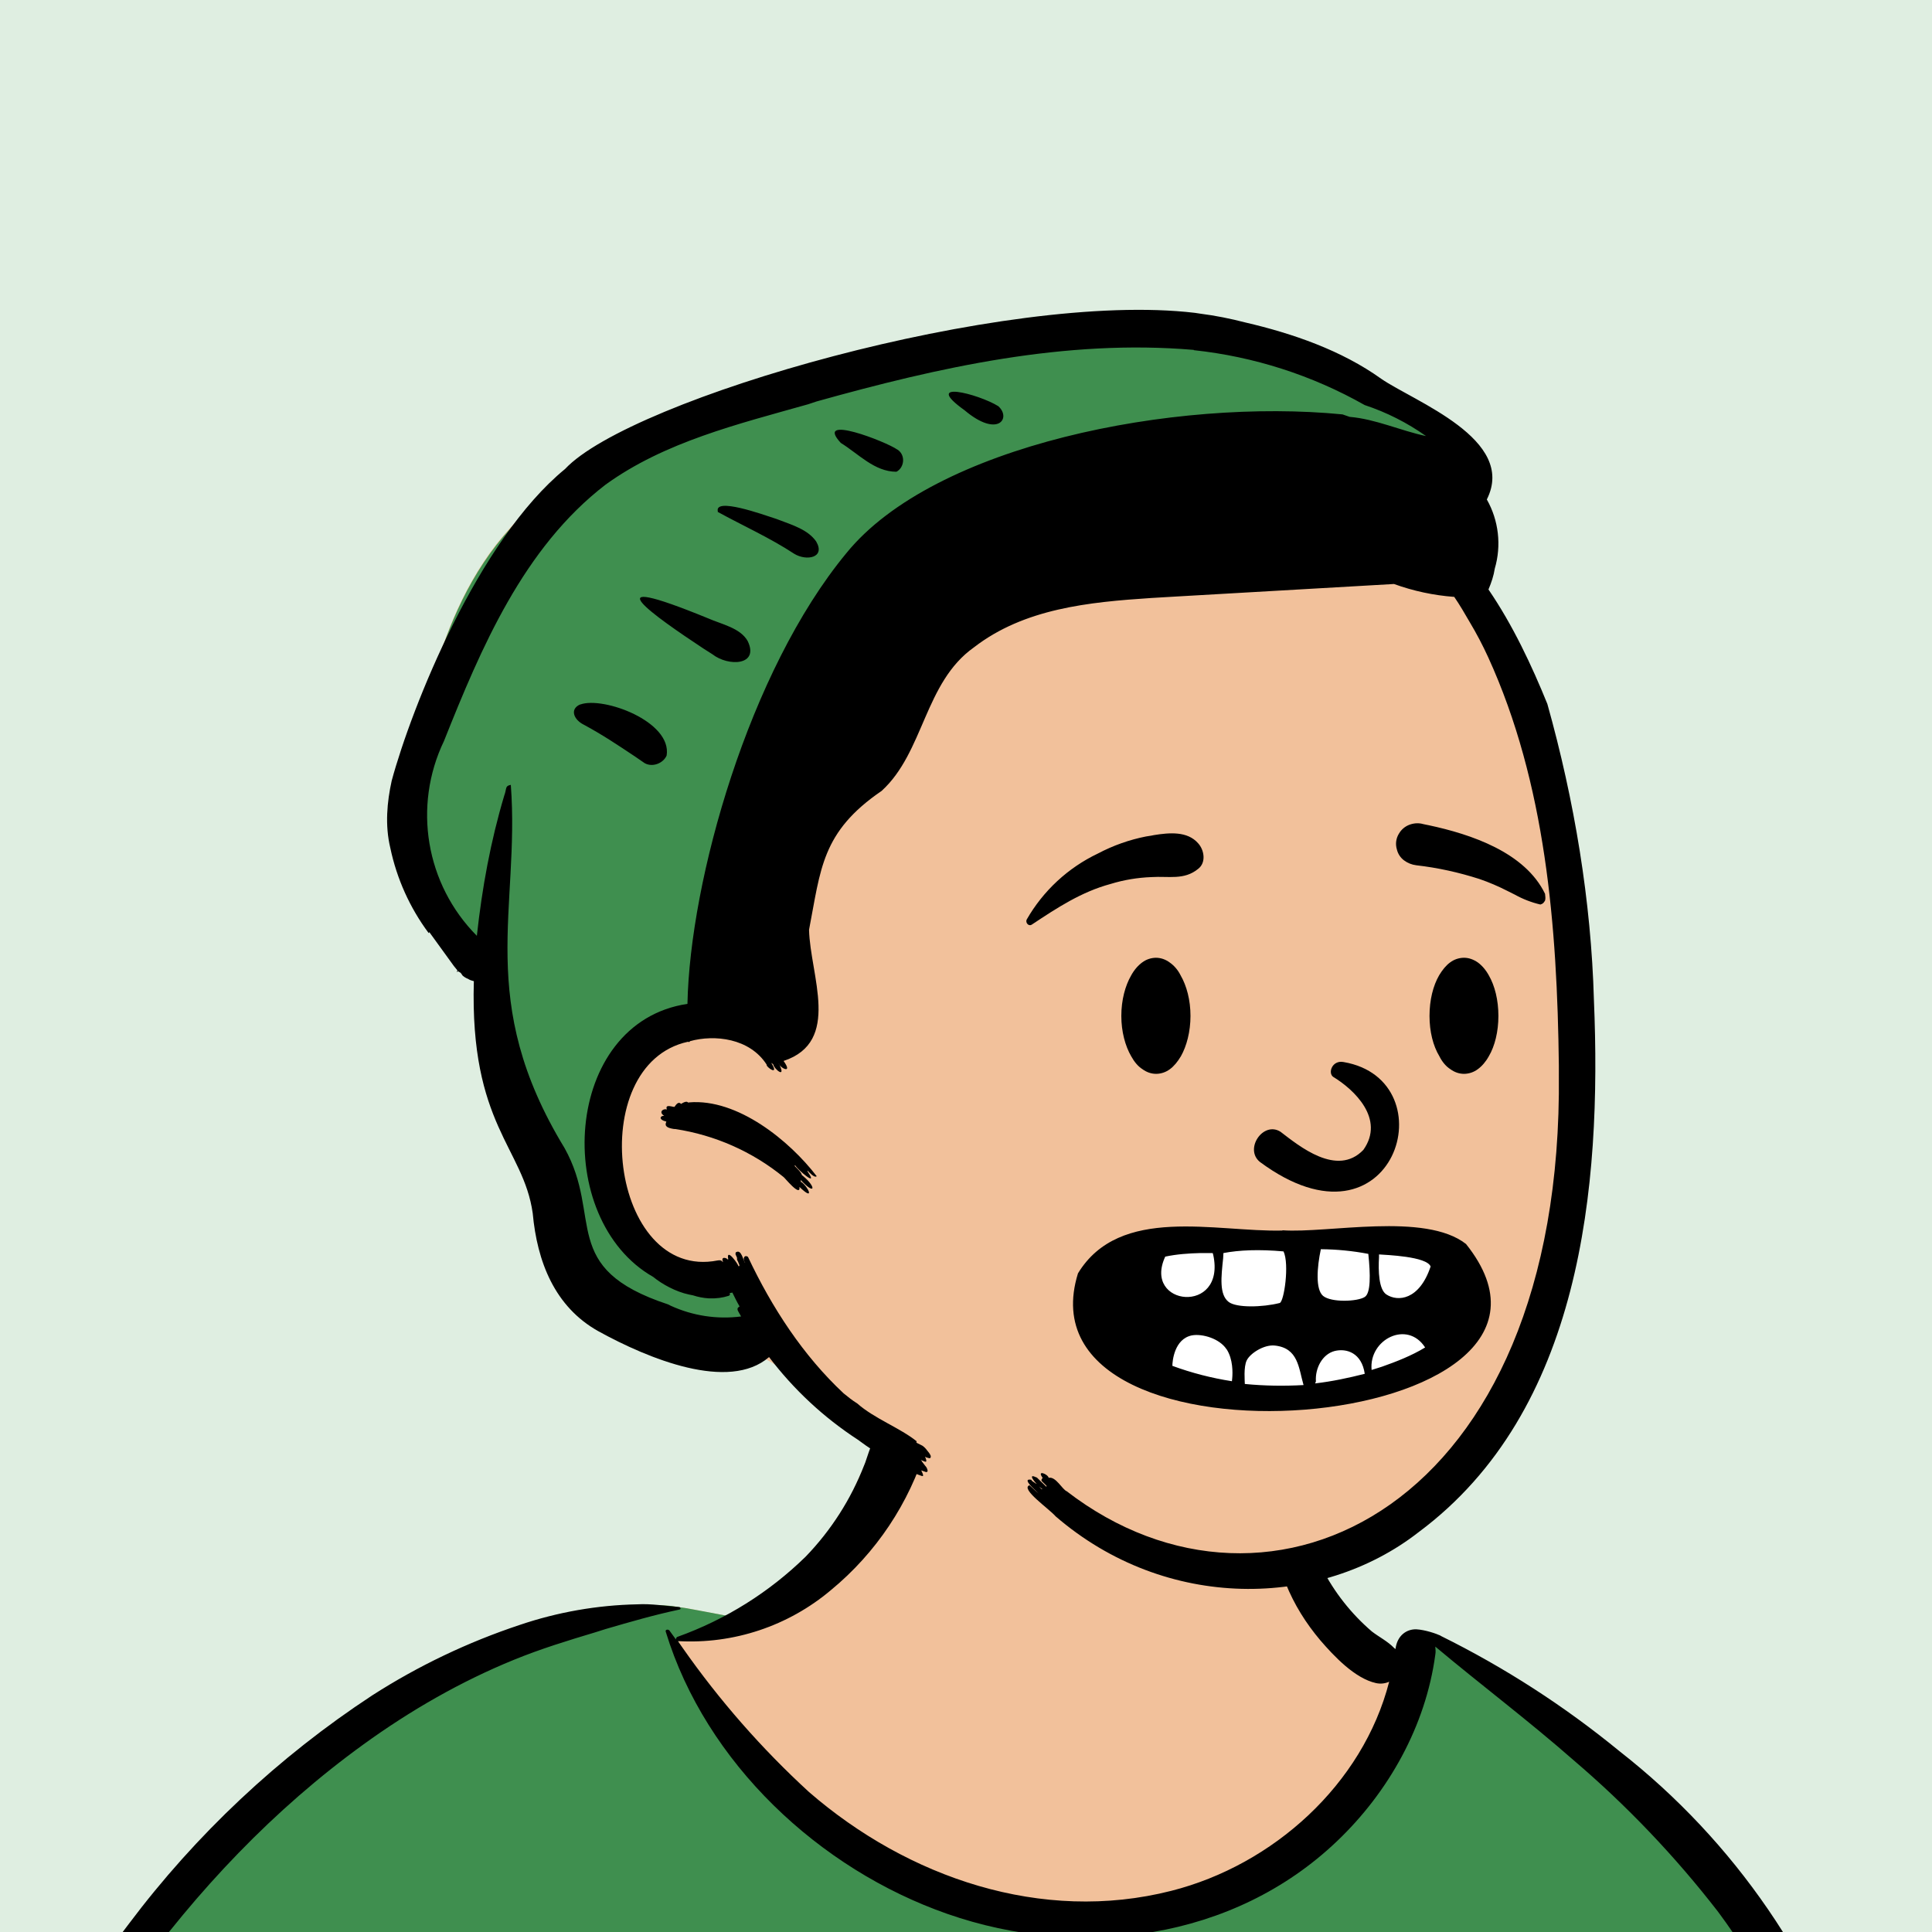
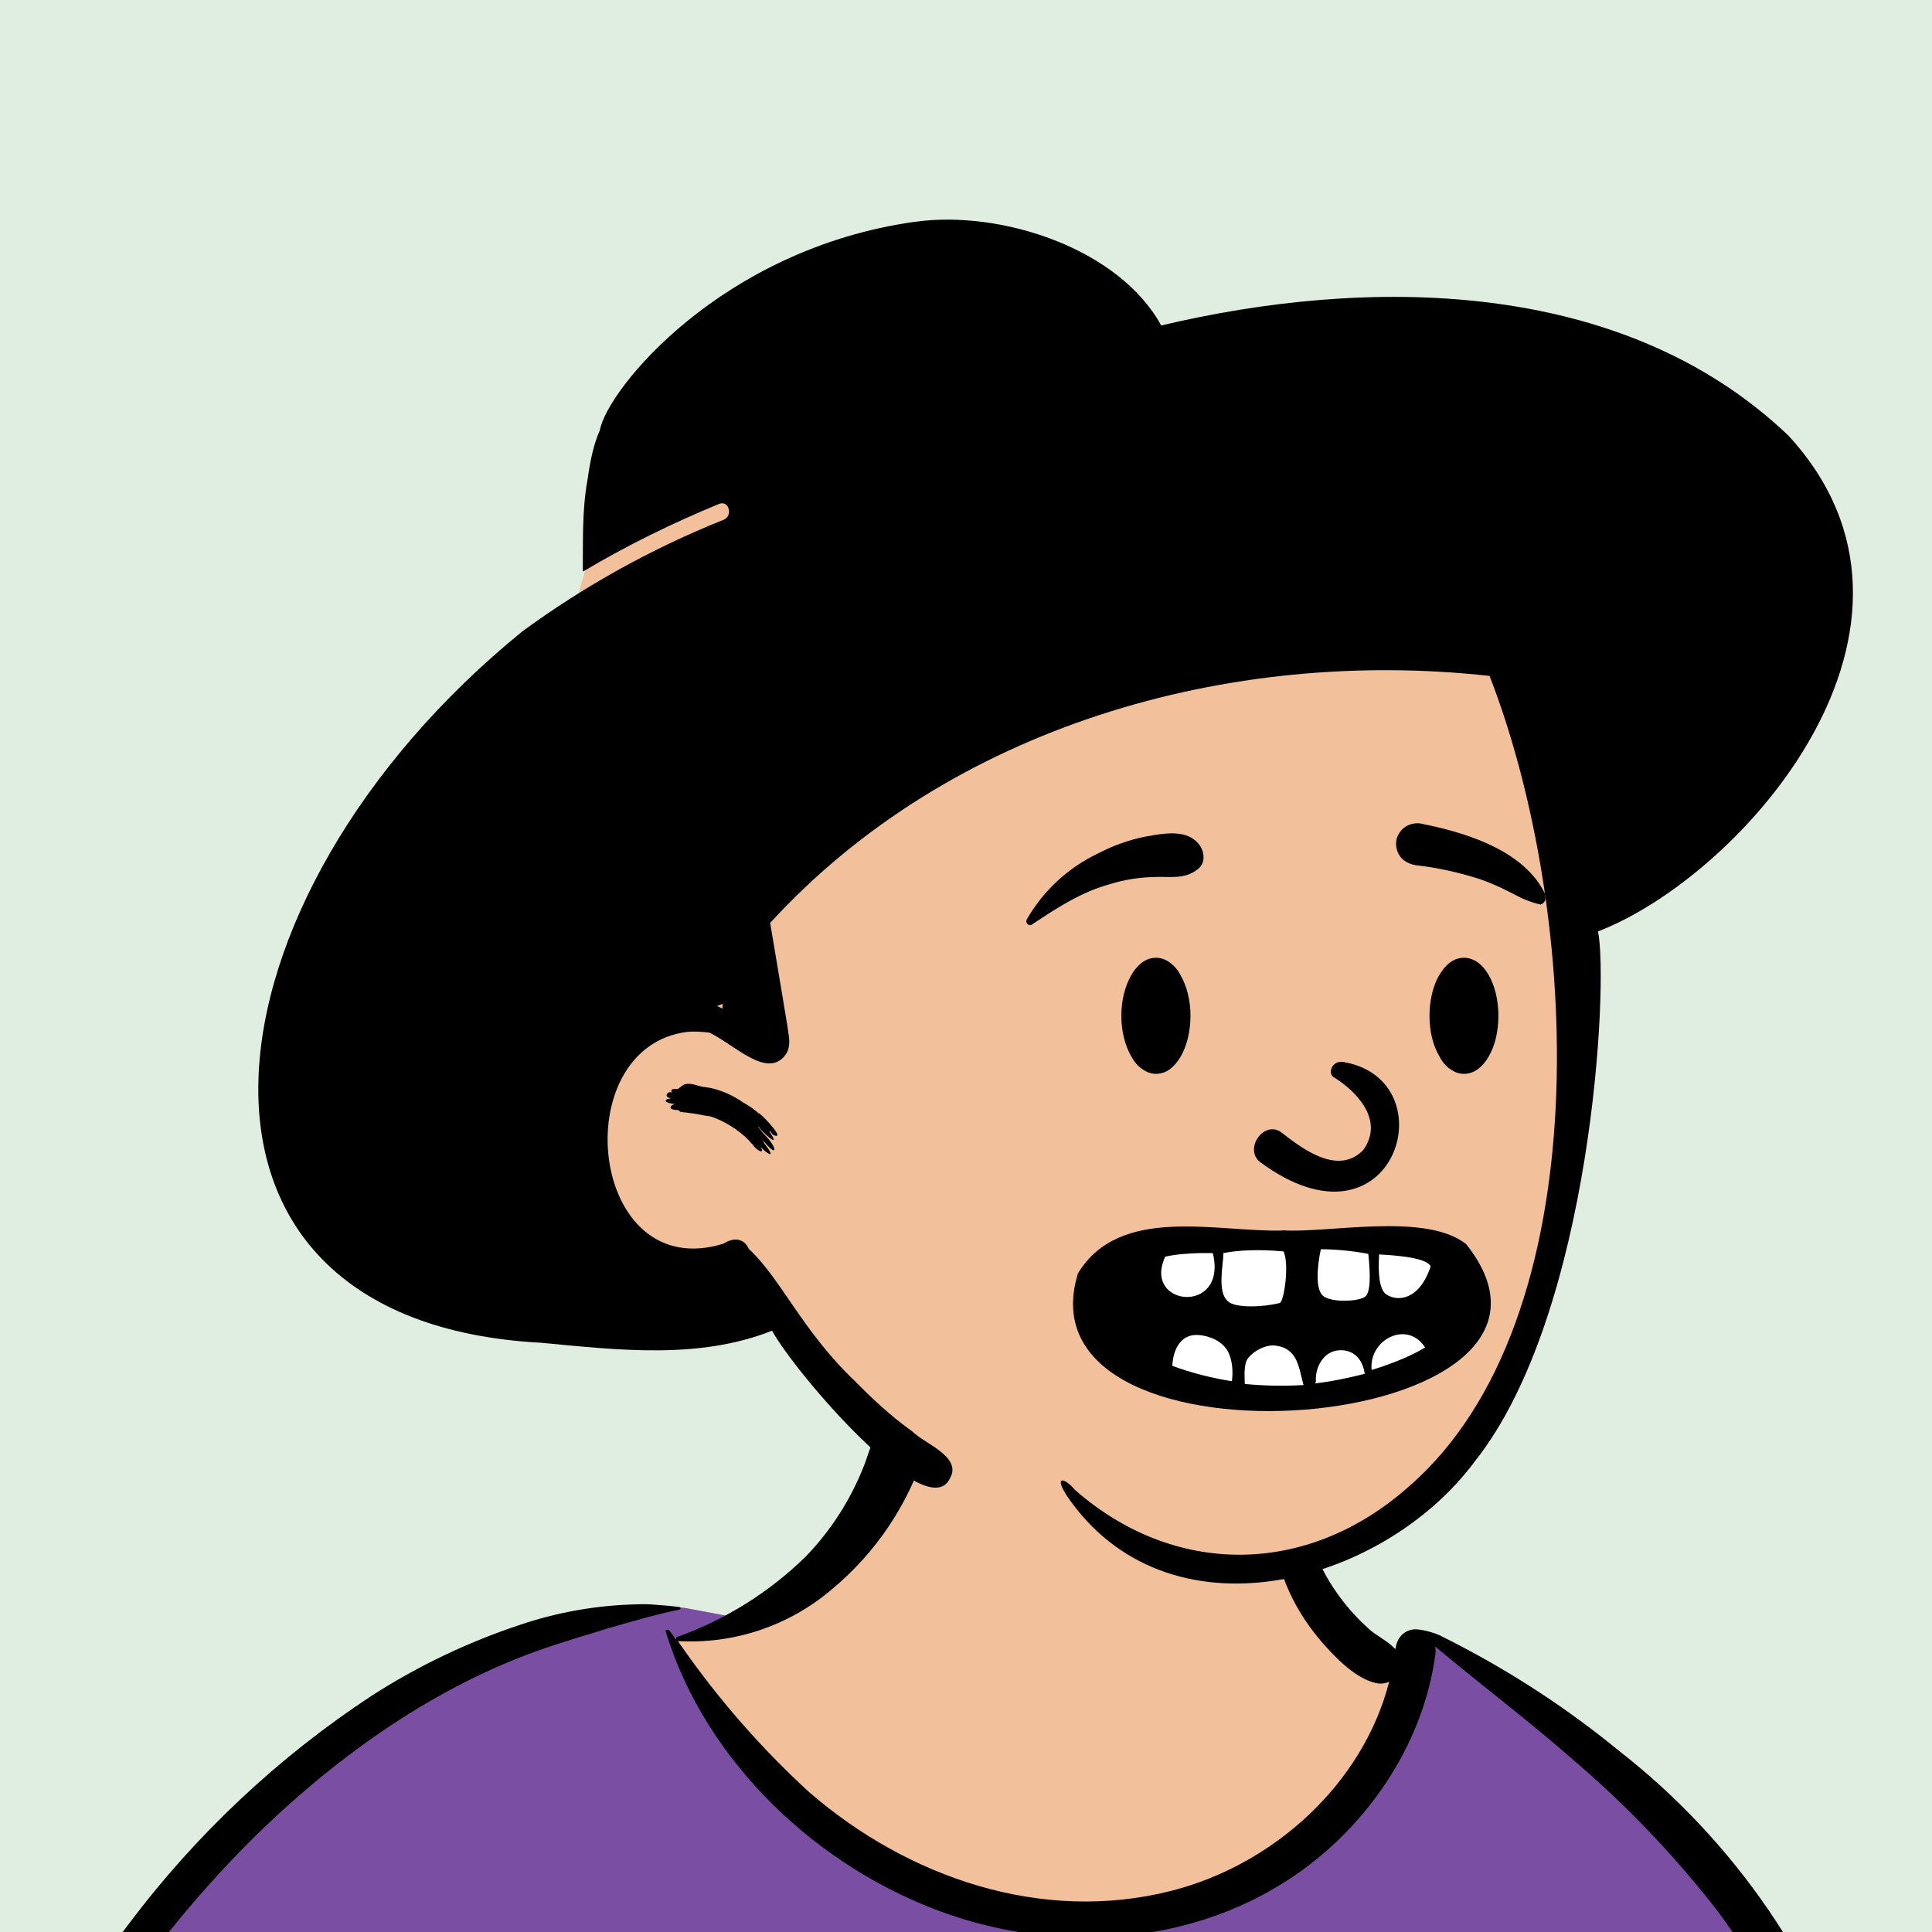
<svg xmlns="http://www.w3.org/2000/svg" viewBox="0 0 704 704" fill="none" shape-rendering="auto">
  <mask id="viewboxMask">
    <rect width="704" height="704" rx="0" ry="0" x="0" y="0" fill="#fff" />
  </mask>
  <g mask="url(#viewboxMask)">
    <rect fill="#dfeee1" width="704" height="704" x="0" y="0" />
    <g fill-rule="evenodd" clip-rule="evenodd">
      <path d="M705.3 1074a2351.1 2351.1 0 0 1-15.6-101c-1-7.7-2.5-16.4 2.7-22 7.3-8 14-14.8 14.8-26.2.8-10.7-2.8-22.4-5-32.8a809.4 809.4 0 0 0-17.3-64.7c-6.6-21.7-13.9-43.2-21.3-64.6-6.9-20-13.5-40.3-22.5-59.5-17-36.5-46-63.5-81.6-81.6-9-4.5-27-20.5-36.3-24-8.5-3.4-8.5 6.3-16.9 2.6-6.7-2.9-13-6.7-16.7-13.2-4-7-14.3-16.9-15.9-25-3.3-17.4.3-32.2-12-45.3a90 90 0 0 0-41.1-23.8c-33.7-9.3-78.5-2.8-98.8 28.5-9.7 14.9-13 33-26.2 45.1-11.4 10.7-8.8 18-23.6 23.4-.9.3-23.6-4.5-24.4-4.2-16.2-3.5-31.7 6.2-46.5 11.8a325.4 325.4 0 0 0-63 32.3 399.2 399.2 0 0 0-102.3 98.5 482.5 482.5 0 0 0-76.4 161c-1.7 6.4-3.5 13-1.5 19.4 1.7 5.3 5.4 9.2 9.8 12.4 6 4.3 18 7 17.7 15.7-.1 6.6-2.4 13.5-3.5 20-1.3 7.7-2.3 15.5-3.4 23.2-4.8 35.4-8.6 71-10.3 106.6a920 920 0 0 0-.5 106c.1 2.3.8 4.5 2 6.2-1 .4-1.2 2.4.1 2.7l2.7.5a12 12 0 0 0 7 2.4l5.5.2c19.3 4 38.6 7.9 58.1 10.8 23.8 3.5 47.6 6.3 71.5 8.7 49.2 4.8 98 3.2 147.1.6a1877 1877 0 0 1 147.4-2c49.2 1.4 98.4 3.5 147.6 4.4 55 1 110-.5 164.8-5 7.5-.5 12.2-6.5 10.7-14-8.9-44.7-19-89.1-27-134Z" fill="#f2c19b" />
-       <path d="m201 597.5 1.2-.4c14.5-5.7 29.6-14.8 45.4-11.4.5-.2 10.8 1.9 17.9 3.2l-6.7 7L247 598c40.7 67.1 88.8 100.7 144.3 100.7 55.5 0 97.7-33.6 126.4-100.7l4-1c.4 0 1 .2 1.5.4 9.3 3.6 27.4 19.6 36.3 24.1 35.6 18 64.5 45 81.6 81.6 8.7 18.6 15.2 38 21.8 57.5l.7 2c7.4 21.4 14.7 43 21.3 64.6 6.3 20.4 12 41 16.6 61.8l.7 2.9c2.2 10.4 5.8 22 5 32.8a29 29 0 0 1-3 10.7l-80.4 29 38.4 261.3c-35.1 1.5-70.3 2-105.5 1.3-49.2-.9-98.4-3-147.6-4.3-47.7-1.2-95.3-.7-143 1.7l-12 .6a946.3 946.3 0 0 1-139.5-1l-3.1-.3v-38.3l16.3-212.9-83-15.6-81.3-39.5a21.7 21.7 0 0 1-5.6-8.8c-1.9-6-.5-12 1-18l.5-1.3a492.8 492.8 0 0 1 76.4-161A399.3 399.3 0 0 1 138 629.7c19.8-13 40.9-23.9 63-32.3Z" fill="#3f8f4f" />
+       <path d="m201 597.5 1.2-.4c14.5-5.7 29.6-14.8 45.4-11.4.5-.2 10.8 1.9 17.9 3.2l-6.7 7L247 598c40.7 67.1 88.8 100.7 144.3 100.7 55.5 0 97.7-33.6 126.4-100.7l4-1c.4 0 1 .2 1.5.4 9.3 3.6 27.4 19.6 36.3 24.1 35.6 18 64.5 45 81.6 81.6 8.7 18.6 15.2 38 21.8 57.5l.7 2c7.4 21.4 14.7 43 21.3 64.6 6.3 20.4 12 41 16.6 61.8l.7 2.9c2.2 10.4 5.8 22 5 32.8a29 29 0 0 1-3 10.7l-80.4 29 38.4 261.3c-35.1 1.5-70.3 2-105.5 1.3-49.2-.9-98.4-3-147.6-4.3-47.7-1.2-95.3-.7-143 1.7l-12 .6a946.3 946.3 0 0 1-139.5-1l-3.1-.3v-38.3l16.3-212.9-83-15.6-81.3-39.5a21.7 21.7 0 0 1-5.6-8.8c-1.9-6-.5-12 1-18l.5-1.3a492.8 492.8 0 0 1 76.4-161A399.3 399.3 0 0 1 138 629.7c19.8-13 40.9-23.9 63-32.3Z" fill="#7a4fa3" />
      <path d="M232.2 584.6c5.1-.3 10.3.6 15.4 1 .4.1.6.8 0 .9-9 1.9-18 4.5-26.9 7.1l-3.8 1.2c-10 3-19.8 6-29.6 10-19.4 7.9-37.8 18.5-54.8 30.8C67.2 682.8 20 754.3-9.9 828.3a526 526 0 0 0-24.3 77c-.4 1.6-2 5.4-1 7 .7 1.3 3.6 2.1 5 2.9l4.5 2.3 25.2 12.9 2.3 1.1c38 18.6 78.4 34.4 121 35.5l.4-3.7a342 342 0 0 1 9.9-60c.3-1 1.6-.6 1.7.3 3 23.1 2 46.4 1 69.7-1.8 41-4.3 82.2-6.5 123.3-1.2 20.6-2.6 41-3.9 61.7-1.3 20.5-1.7 41.6-4.7 62-.6 4.6-6 7-10 6.6-4.4-.5-7.9-4.5-8-9 0-11.9 1.5-24 2.4-35.8l2.5-33.8c3.1-41.1 6.8-82.2 10.2-123.3a4771 4771 0 0 1 3.8-43.7C76.4 979.8 34.2 963-6.1 943.5c-.6 13.2-2 26.5-3.4 39.6-3.8 36.8-7.1 73.6-9.6 110.5a2254.2 2254.2 0 0 0-4.2 92.7l-.2 7c0 4.4-.5 8.5-4.3 11.7-3.7 3.3-8.9 3.5-12.6 0-5-4.6-4.2-10.9-4-17.1a1675.6 1675.6 0 0 1 1.8-47.2 1321 1321 0 0 1 10.5-109.5l2-14c3.5-26 7.5-52.7 15.5-77.9-3.1-1.5-6.2-3-9.3-4.7-5.5-2.7-11.2-5.4-16.6-8.4-4.2-2.5-7.9-5.8-9-10.8-1.4-5.5.6-11.5 2-16.9v-.4a502 502 0 0 1 26.6-80 523.2 523.2 0 0 1 67.8-117 353.8 353.8 0 0 1 88.7-83.3 239 239 0 0 1 53.8-25.7 142.6 142.6 0 0 1 42.8-7.5Zm90.1-66c6-6.5 18.1.2 15.2 8.8a108.2 108.2 0 0 1-34.7 52A79.4 79.4 0 0 1 247 598l1.7 2.4a321.1 321.1 0 0 0 46.1 52.6c36 31.2 84.8 48 132 36 37.1-9.4 69.8-38.8 79.4-76.2-1.3.6-3 .9-4.8.5-7.7-1.7-15.3-9.8-20.3-15.6-5.3-6.3-9.5-13-12.6-20.7-5.6-14-7.4-32.1.3-45.7 1-1.7 3-.7 3.3 1l.3 2.5c1.5 12.7 3.3 25 9.3 36.6a76 76 0 0 0 18.2 23.1c2.6 2 5.8 3.6 8.1 6l.5.4c.6-5 4.1-7.3 7.6-7.2 3.3.2 7.3 1.6 8.8 2.3l.1.1a341 341 0 0 1 65.1 42 259 259 0 0 1 88.4 129c7.5 25.3 11.8 51.4 16.3 77.4l2.8 16c4.2 23.9 8.9 48.4 18.4 70.7 2.5 5.7.6 11.1-5.5 13.4A1493 1493 0 0 1 688 953c3.7 16 6 32.5 8.7 48.5 6 34.1 13.2 68 19.4 102 3.2 17.5 6.1 35 9.3 52.3l4.7 25.2 2.4 13.6.1.7c.5 2.4 1 4.9.4 7.3-.8 2.7-2.9 4.6-4.8 6.6-1.6 1.6-3.8 1.6-5.7.7l-.7-.3c-3.4-1.6-6-3.2-7.3-7-.7-2.5-1-5.2-1.5-7.7a3535.6 3535.6 0 0 1-7.8-43.6l-1.6-9.1c-5.2-31.4-10.2-62.9-12.8-94.5-1-14-2.3-28.1-3.5-42.2l-.9-10.5c-1.1-13.3-2.5-27-2.7-40.5l-4.5 1.6L657 964c-5.5 2-12.5 6-18.4 5.2-2.9-.3-5-1.2-6.8-2.9 2 28.8 4.8 57.4 8.5 86a1965.7 1965.7 0 0 0 22 135c.6 3.2 1.4 6.4 1.9 9.6.5 3.7-.5 5.9-2.5 9-1.7 2.4-5 3.7-7.8 2-3.6-2.3-5.5-4.3-6.5-8.4-1-3.7-1.6-7.6-2.3-11.4a1654.2 1654.2 0 0 1-11.4-65.2c-7.8-52-12.7-104.4-15.2-156.8a1388 1388 0 0 1-1.4-77.8c0-13.3.5-26.6 1.4-39.9 1-13.4 3-26.5 4.8-39.8 0-.5.7-.5.7 0 .8 14.9 2.1 29.8 2.8 44.7.6 14.3.9 28.5 1.4 42.8.6 18.7 1.5 37.5 2.7 56.2a9.6 9.6 0 0 1 8.5-3.1c4.7-1 9.7-3.4 14.1-5l16.8-5.5 26.4-8.7a679 679 0 0 1-18-80.8l-2-12.3c-4-24.2-8.5-48.5-15.8-72a229.8 229.8 0 0 0-34.8-68.2 370.2 370.2 0 0 0-52.7-55.3C557 627 539.7 614 523 600c.1.9.2 2 0 3-3.5 25.9-17 50-35.8 67.9-37.7 36-93.6 43.4-142 26.5-46.7-16.3-88-55-102.6-102.8-.3-.8.8-1 1.3-.5l2.4 3.3c0-.4.2-.9.7-1a129 129 0 0 0 46.6-29.2 100.2 100.2 0 0 0 21.3-33.3l.4-1c1.7-5 3.2-10.2 7-14.2Z" fill="#000" />
    </g>
    <g transform="matrix(.99789 0 0 1 156 62)">
-       <path fill-rule="evenodd" clip-rule="evenodd" d="M244.8 58.7c44.8 0 98.5 21.7 103 22.1h.2c2.4 0 11.8 7.2 28.1 21.5L358.4 137l1.4 1.4c7 6.6 12.8 12.6 17.4 17.3 37.8 38.6 44.6 190.3 35.7 243.2-9 53-25.4 104.7-102.2 104.7-76.8 0-162.3-46.2-175.4-60.6a37.4 37.4 0 0 0-29.6-13.8c-.4-.5-.9-1-1.3-1.7l-1.6-.2a99.6 99.6 0 0 1-32.6-8.8C57.4 411 43.4 373 43.4 364.7c0-8.3-21-68.8-21.5-75.2v-.1c0-5.4-27.4-30-27.4-37.7 0-7.8-5.6-7.4 0-34.9l1.6-8C2 179.5 13.5 131 57.4 109.9c48.3-23 142.2-51.2 187.4-51.2Z" fill="#f2c19b" />
-       <path d="M117.7 298.3s-20.2 9.6-40.4 25.2c-20.1 15.5-10.2 16-10.2 16s-.8 33.5 5.4 46.7c6.2 13.3 43 15.6 43 15.6l6.2 21-.8 9.6a33.5 33.5 0 0 0-15.2-3c-.4-.5-.9-1-1.3-1.7l-1.6-.2a99.6 99.6 0 0 1-32.6-8.8c-12.8-7.3-26.9-45.4-26.9-53.7 0-4.7-6.6-25.8-12.5-44.6-4.6-14.6-8.7-27.8-8.9-30.6v-.1c0-2.5-5.6-8.8-11.8-15.8-7.4-8.4-15.6-17.7-15.6-22 0-2.2-.5-3.8-1-5.6-1.3-4.3-3-9.7 1-29.2l1.6-8c5.9-29.3 17.4-77.8 61.3-98.9C105.7 87.1 199.6 59 244.8 59c35.3 0 76 13.5 94 19.4 4.9 1.6 8 2.6 9 2.7h.2c2.4 0 11.8 7.2 28.1 21.5l-4.1 8.1c-54.1 1.6-143 6.4-181.9 21.2-57.7 21.9-72.4 166.4-72.4 166.4Z" fill="#3f8f4f" />
-       <path fill-rule="evenodd" clip-rule="evenodd" d="M50 108.9C74 83.3 210.8 43.8 280 52l2 .3c5.5.7 11 1.8 16.4 3.2 17.3 4 35.2 10.2 49.6 20.5 12 8.3 49.7 22 38.6 44a32.5 32.5 0 0 1 2.9 25.2c-.4 2.6-1.2 5-2.3 7.6 8.9 13 15.8 27.7 21.5 41.7 9.9 35.2 16 71.9 17 107.8 2.9 68.3-4.6 149.9-64 194-36 28-92.2 29-132.6-5.8-2.3-2.7-13-10-9.5-11.3a102.7 102.7 0 0 0 3.3 3l-1-1c-2-1.8-4.6-4.5-1.7-4l.4.5 1.5 1h.1c-1.7-1.8-2.7-3.6-.2-2.4l.3.1 3.5 3.4v-.4l-1-1c-1.1-1-1-1-.4-1.9-2.3-3.1 2-1.3 2.2 0 2.6-.6 5 4.3 6.6 4.9 74 56.9 181.4 6.4 179.7-152.1v-3.1c-.6-50.7-4.8-102.8-25.8-148.7a132 132 0 0 0-6.8-12.9c-1.8-3.1-3.6-6.2-5.6-9.1a82.5 82.5 0 0 1-22-4.7l-80.1 4.6-8.5.5c-22.8 1.5-46.4 3.8-64.8 18-18.1 12.8-18.2 38.2-33.7 52.3-22 15-22.2 28.5-26.5 50.6.4 16.6 11.9 40.8-9.3 47.8 3.6 5-1.4 2.6-1.8.8 3.1 6-1.6 2.3-2 .4l-.7-.5c3.2 5.1-2 1.5-1.7.6-6.2-9.6-19-11-28-8.5 0 .3-.5.4-.7.2-38.2 8.3-28.4 87.4 10.8 79.7 1.7-.3 1.6.5 2 .6-1-2.4 1.6-1.4 1.6-1H109.6c-.9-4.8 4 2.3 3.7 2.5l.4-.1-.1-.5c-.8-2.2-.8-1.2-.8-2.5-.6-1.5-.6-.9-.5-1.9 2.2-1.6 2.8 3.4 3.5 3.8-1.2-1.7-.2-3.1 1-2.2 8.8 18.6 20.2 36 34.9 49.7 1.6 1.3 3.2 2.6 5 3.7 6.2 5.5 15.8 9 21.7 13.8l-.1.3v.1l.2.2 2 1c.7.5 1.2 1 1.7 1.7.5.6 1 1.2 1.3 1.9.2.8-.2 1.2-1 .8-.4 0-.7-.2-1-.4v.1c.1.2.9 2 0 1.7h-.1l-1.5-.6 1.6 2.1c.5.5.8 1.1.9 1.8 0 .4-.2.5-.6.5l-1.7-.6.1.3c.4.8 1 2.1 0 1.7a32 32 0 0 1-2.6-1c0 .2-.2.2-.5.1-2.6-1-5.2-2-7.7-3.5l-6.5-4.7c-2-1.2-4-2.6-6-4.1a129 129 0 0 1-32.4-30.1c-14.7 12.7-44.1.6-62.3-9.4-16-8.9-22.4-25.4-24-43-3.4-24-23-32.2-21.5-84.6h-.1c-.8-.2-1.4-.4-2-.8-.8-.3-1.4-.7-2-1.2l-.7-1-1-.6-.1.1c-.5.6-.2-.2-.1-.4L9.4 290l-9-12.4v.2l-.2.2a79.2 79.2 0 0 1-14-31c-2-8.3-1.2-16.8.5-24.5C-6 195.6 18.2 134.9 50 108.9ZM223.5 480l-.4-.3.4.4c.2.2.3.4.7.6v-.2l-.7-.5Zm56.1-414.5c-46.9-4-93 6.3-137.8 18.8l-3 1c-25.5 7.2-52.4 13.7-74 29.3-30 23-45.5 59.6-59 93.4a62.3 62.3 0 0 0 12 71c1.9-17.4 5-34.4 10-51.1 1-2.7.2-3.5 2.4-3.9 3.4 45.3-13.1 78.7 19.6 132.3 14.2 25.3-2.3 43.8 37.8 57l1 .5a47.3 47.3 0 0 0 25.7 3.9l-.7-1.2c-.7-1.2-1-1.8.1-2.4v-.1c-1-1.7-1.8-3.4-2.6-5l-1 .2c.2.4.2.8-.4 1-2.2.7-4.5 1-6.8.9h-.5a23 23 0 0 1-5.7-1.1l-1.5-.3c-4.7-1-9.7-3.7-13-6.4-37-21-33.2-92.7 12.5-99.5.9-45 22.4-121.2 58-164.2 32.1-39.5 120-56.6 181.2-50.6l2.6.9c9.5.8 18.5 5 27.9 7A85 85 0 0 0 342 85.6a161.7 161.7 0 0 0-62.4-20Zm-187 274.6c2.4-1.4 2.1 0 2.7-.4 17.7-1.5 36.7 14 46.6 26.9-.8.8-2.9-1.6-3.3-2l-.1.1.2.4c4 5.8-3.9-1-4.6-2.4-.2 0-.3.1-.4 0 .6.7 2.5 2.3 2.8 3.5l.5.4c4.8 4 4.4 7.2-1 1.3.1.3.2.6 0 .8h.3c2.7 2 4.9 7.2-.7 1.8.5 4-5.6-3.6-5.8-3.6a82.3 82.3 0 0 0-39.6-17.5h-.4c-2.5-.4-3.6-1-2.8-2.7-3-.7-2.3-2.2-.8-2.1-2.2-1.4-.3-2.8 1-2.3-.9-2.3 2.5-.7 2.8-1 1.8-2.8 2.3-.5 2.6-1.2Zm-37-145.4c8.4-3 33.5 6.2 31.5 18.6-1.2 2.8-5.1 4.4-8 2.8l-3.5-2.4c-6.3-4.2-12-8-18.7-11.6-3.7-1.8-5.3-5.7-1.4-7.4Zm48.2-18.3-3.3-2.1c-17.6-11.6-42.6-29.1 1.7-11 5 2.2 11.8 3.5 14.5 8.3 4.3 8.9-7 9.4-12.9 4.8Zm2-52c-1.4-5.3 16.2 1 21.4 2.7l.8.3c5 1.9 10.7 3.6 13.7 7.9 3.5 6-3.6 7.2-8 4.5-9-5.9-18.9-10.3-28-15.3Zm44.9-25c-10-10.8 16.7-.4 20.6 2.4l.2.1c3 2.1 2.3 6.6-.5 8-8 0-13.8-6.5-20.3-10.5Zm45.2-11.9c-15.8-11.3 5-6 12.3-1.5 4.9 4.4-.2 11.7-12.3 1.5Z" fill="#000" />
+       <g fill-rule="evenodd" clip-rule="evenodd">
+         <path d="M418.6 283.2c-.4-22.4-.9-45.3-4.2-67.4a101.6 101.6 0 0 0-27.6-57c-32.7-33.5-80-41.7-124.2-49.2l-75.4-12.8c-23-4-47.6-10.1-70.8-4.6a73.6 73.6 0 0 0-30 16.6c-8.7 7.2-17.9 15-23.7 24.7a91.8 91.8 0 0 0-9.7 32.1 469.6 469.6 0 0 0 .7 167.7l1 5.7a60 60 0 0 0-3.7 20.7c.3 20.6 17.7 33.5 35.2 40.5 10.1 4 20.7 6.7 30.7 11.2a69 69 0 0 1 24.8 21.2 241 241 0 0 0 46.7 44.2c37.3 26.6 84.6 39.1 129.9 29.6 10.9-2.3 21.8-5.9 31.6-11.2a70.7 70.7 0 0 0 24.6-23.5c12-18 20.7-38.2 27.3-58.8 6.7-21 11.5-42 14-63.9 2.6-21.8 3.2-43.9 2.8-65.8Z" fill="#f2c19b" />
+         <path d="M178 18.8c31.1-4.3 74.2 9.6 89.7 37.8C342 39 435.5 38.5 496.7 96.7c63.8 69.1-16.3 160.2-69.5 180.7 3.9 18.8-2.2 139.3-44.9 193C348.5 516 269.6 537 233 482.7l-.2-.4c-4-6.3-.6-6.1 3.4-1.4 35.8 31.4 84.4 32 121.9-1.2 70.2-60.7 63-209.4 29.5-295.4-95.1-10.5-197 18.4-262.7 90l4.5 26.7c.7 4.6 1.6 9.1 2.2 13.7.5 3 .5 5.8-1.5 8.2-6.7 7.8-18-4-27.3-8.6-2.8-.4-5.5-.5-8.2-.3-44.7 5.7-35.9 92.3 13.2 77.2 4.1-2.6 7.7-1.8 9.3 1.9 11.7 10.7 19.4 29.8 38.8 48.2 6.9 7 13.1 12.7 20.9 18.3 4.5 4.5 18.2 9.2 13.8 17-8.2 17.9-56.5-38.2-65-53.7-26.8 10.6-56.5 7-84.2 4.4C-105 419.6-85.5 265.3 34.5 168a335.5 335.5 0 0 1 73.4-40.6c3.5-1.4 2-7.2-1.6-5.8-17.1 7-33.8 15.2-49.8 24.7v-5.7c0-9.6.1-19.6 1.8-28.3.8-6.1 2.2-12.6 4.4-17.5 2.7-14.9 44.4-66.2 115.2-76Zm-85.4 315c2.3-2.2 6.5.4 8.5.3 5.2.7 10 2.9 13.9 5.6 2.5 1.4 4.3 2.7 5.7 4v-.1l.2.1c2.1 1.5 10 10.1 5 7.8l-1.1-1.4-.2.2.3.4c4.2 6.4-3-.3-4.2-2.1h-.2l1.5 1.9.5.6.3.3c4.9 4.8 5 9.1-.6 2 .2.3.4.7.4 1l.3.4c4.5 5.8.9 3.7-1.3 1.3l-.2-.2c2 3.2-2 1-2.7-.7-.9-.7-1.3-1.4-1.5-1.6-3.9-4-9.4-7.3-14.1-8.8l-2-.3c-3-.6-5.8-1-8.7-1.3-.3 0-.7-.3-1-.7-4.3 0-3-1.9-1.2-2.2H90c-2.8-.3-4.7-1.3-1.9-2h.4l-.1-.2c-2.5-.3-.9-2.7.5-2-.6-2 2-1 2.3-1.3l.7-.5c.8-.6.4-.5.8-.6Zm15-30.1-.6.3-1.5.6 2 .9V303.7Z" fill="#000" />
+       </g>
    </g>
    <g transform="translate(315 248)">
      <g fill-rule="evenodd" clip-rule="evenodd">
        <path d="M97.8 210.4c16.7-11.2 101.5-9 109.3-.4 7.9 8.6 26 33.1-12.8 45.2-38.7 12-86.7 7.9-99.2-7l-.7-.8c-11.8-14.4-13-26 3.4-37Z" fill="#fff" />
        <path d="M170.8 144.4c7.6 4.6 19 15.3 11 26.6-9.6 10-23.4-1.4-30.2-6.6-6.3-4-13.3 6.3-7.5 11 49 36.3 69-29.8 30.5-36.4-4.2-.8-5.8 4-3.8 5.4Zm-68.2-87.6 1.9-.3 1-.2c5.6-.9 12.2-1.5 16.1 3 2.2 2.4 3 7 0 9.3-5.1 4.2-10.8 2.6-17 3-5.1.2-10 1-14.9 2.5C79 77 70.2 82.8 61 88.9c-1.2.8-2.4-.7-1.9-1.8a59.3 59.3 0 0 1 26-24.1 64 64 0 0 1 17.5-6.2Zm49.7 143.5c16.5 1.2 52-6.7 66.9 5C274.9 275 54 293 77.8 216c15.2-25 50.2-15 74.5-15.6Zm-2.8 42c-4-.4-9 2.9-10.2 5.4-1.2 2.4-.7 7.7-.7 8.6 7.1.7 14.3.8 21.4.4-1.8-6.2-1.9-13.5-10.5-14.4Zm32.8 10.3c-1.1-7.6-6.6-9.4-11-8.3-4.5 1.2-7.1 6.3-6.8 11 0 .3-.2.5-.3.8 6.1-.7 12.2-2 18.1-3.5Zm-50.4-9c-2.5-3.8-8.7-5.7-12.6-5-6.4 1.3-7.1 9.4-7.1 11.1a113 113 0 0 0 21.7 5.6l.1-1c.2-2.1.3-7-2-10.6Zm72.4-.6c-6.5-10.1-20.6-2.9-19.5 8.2l3.8-1.2c5.1-1.8 10.8-4 15.7-7Zm-51.6-35c-8.9-.8-16.1-.5-21.9.6l-.1 1.9c-.7 6.7-1.5 13.2 2 15.9 2.8 2.2 12.3 2 18.6.4 1.6-.4 3.6-14.2 1.4-18.8Zm13.6-.8c-1.4 6.6-2 14.6.8 17 3 2.5 12.6 2.1 15.2.4 2.2-1.4 2.1-8.1 1.3-15.7a96 96 0 0 0-17.3-1.7Zm-39.4 1.4h-4.5c-4.1.1-8.6.4-12.8 1.3-8.4 18.1 22.2 21.3 17.5-.6l-.2-.7Zm60.6.5v1c-.3 5-.1 11.8 2.7 13.6 4.1 2.7 12 2.1 16.1-10.2-1.4-3.7-16.2-4.2-18.8-4.4ZM106.2 101c1.8 0 3.5.6 5 1.7 1.6 1.1 3 2.7 4 4.7 2.2 3.8 3.6 9 3.6 14.8 0 5.7-1.4 11-3.5 14.7-1.2 2-2.5 3.6-4 4.7a8.5 8.5 0 0 1-5 1.7c-1.8 0-3.5-.6-5-1.7-1.6-1-3-2.7-4.1-4.7-2.2-3.8-3.6-9-3.6-14.7 0-5.8 1.4-11 3.6-14.8 1.1-2 2.5-3.6 4-4.7a8.5 8.5 0 0 1 5-1.7Zm112.3 0c1.7 0 3.4.6 5 1.7 1.5 1.1 2.9 2.7 4 4.7 2.2 3.8 3.5 9 3.5 14.8 0 5.7-1.3 11-3.5 14.7-1.1 2-2.5 3.6-4 4.7a8.5 8.5 0 0 1-5 1.7c-1.8 0-3.5-.6-5-1.7-1.6-1-3-2.7-4-4.7-2.3-3.8-3.6-9-3.6-14.7 0-5.8 1.3-11 3.5-14.8 1.2-2 2.5-3.6 4-4.7a8.5 8.5 0 0 1 5-1.7Zm-15.3-48.8 1.4.3 1 .2c15.5 3.3 35.1 9.9 42.4 25 .3 2.1 0 2.6-.3 2.9-.2.3-.4.7-1.4 1A36 36 0 0 1 237 78l-2.8-1.4a77.7 77.7 0 0 0-10.1-4.3c-7.5-2.4-15.1-4.1-23-5a9.4 9.4 0 0 1-4.5-1.8 7 7 0 0 1-2.6-4 7 7 0 0 1 .8-5.8 7.4 7.4 0 0 1 3.6-3.1c1.5-.6 3.2-.8 4.9-.4Z" fill="#000" />
      </g>
    </g>
    <g transform="translate(279 400)" />
    <g transform="translate(179 343)" />
    <g transform="translate(203 303)" />
  </g>
</svg>
